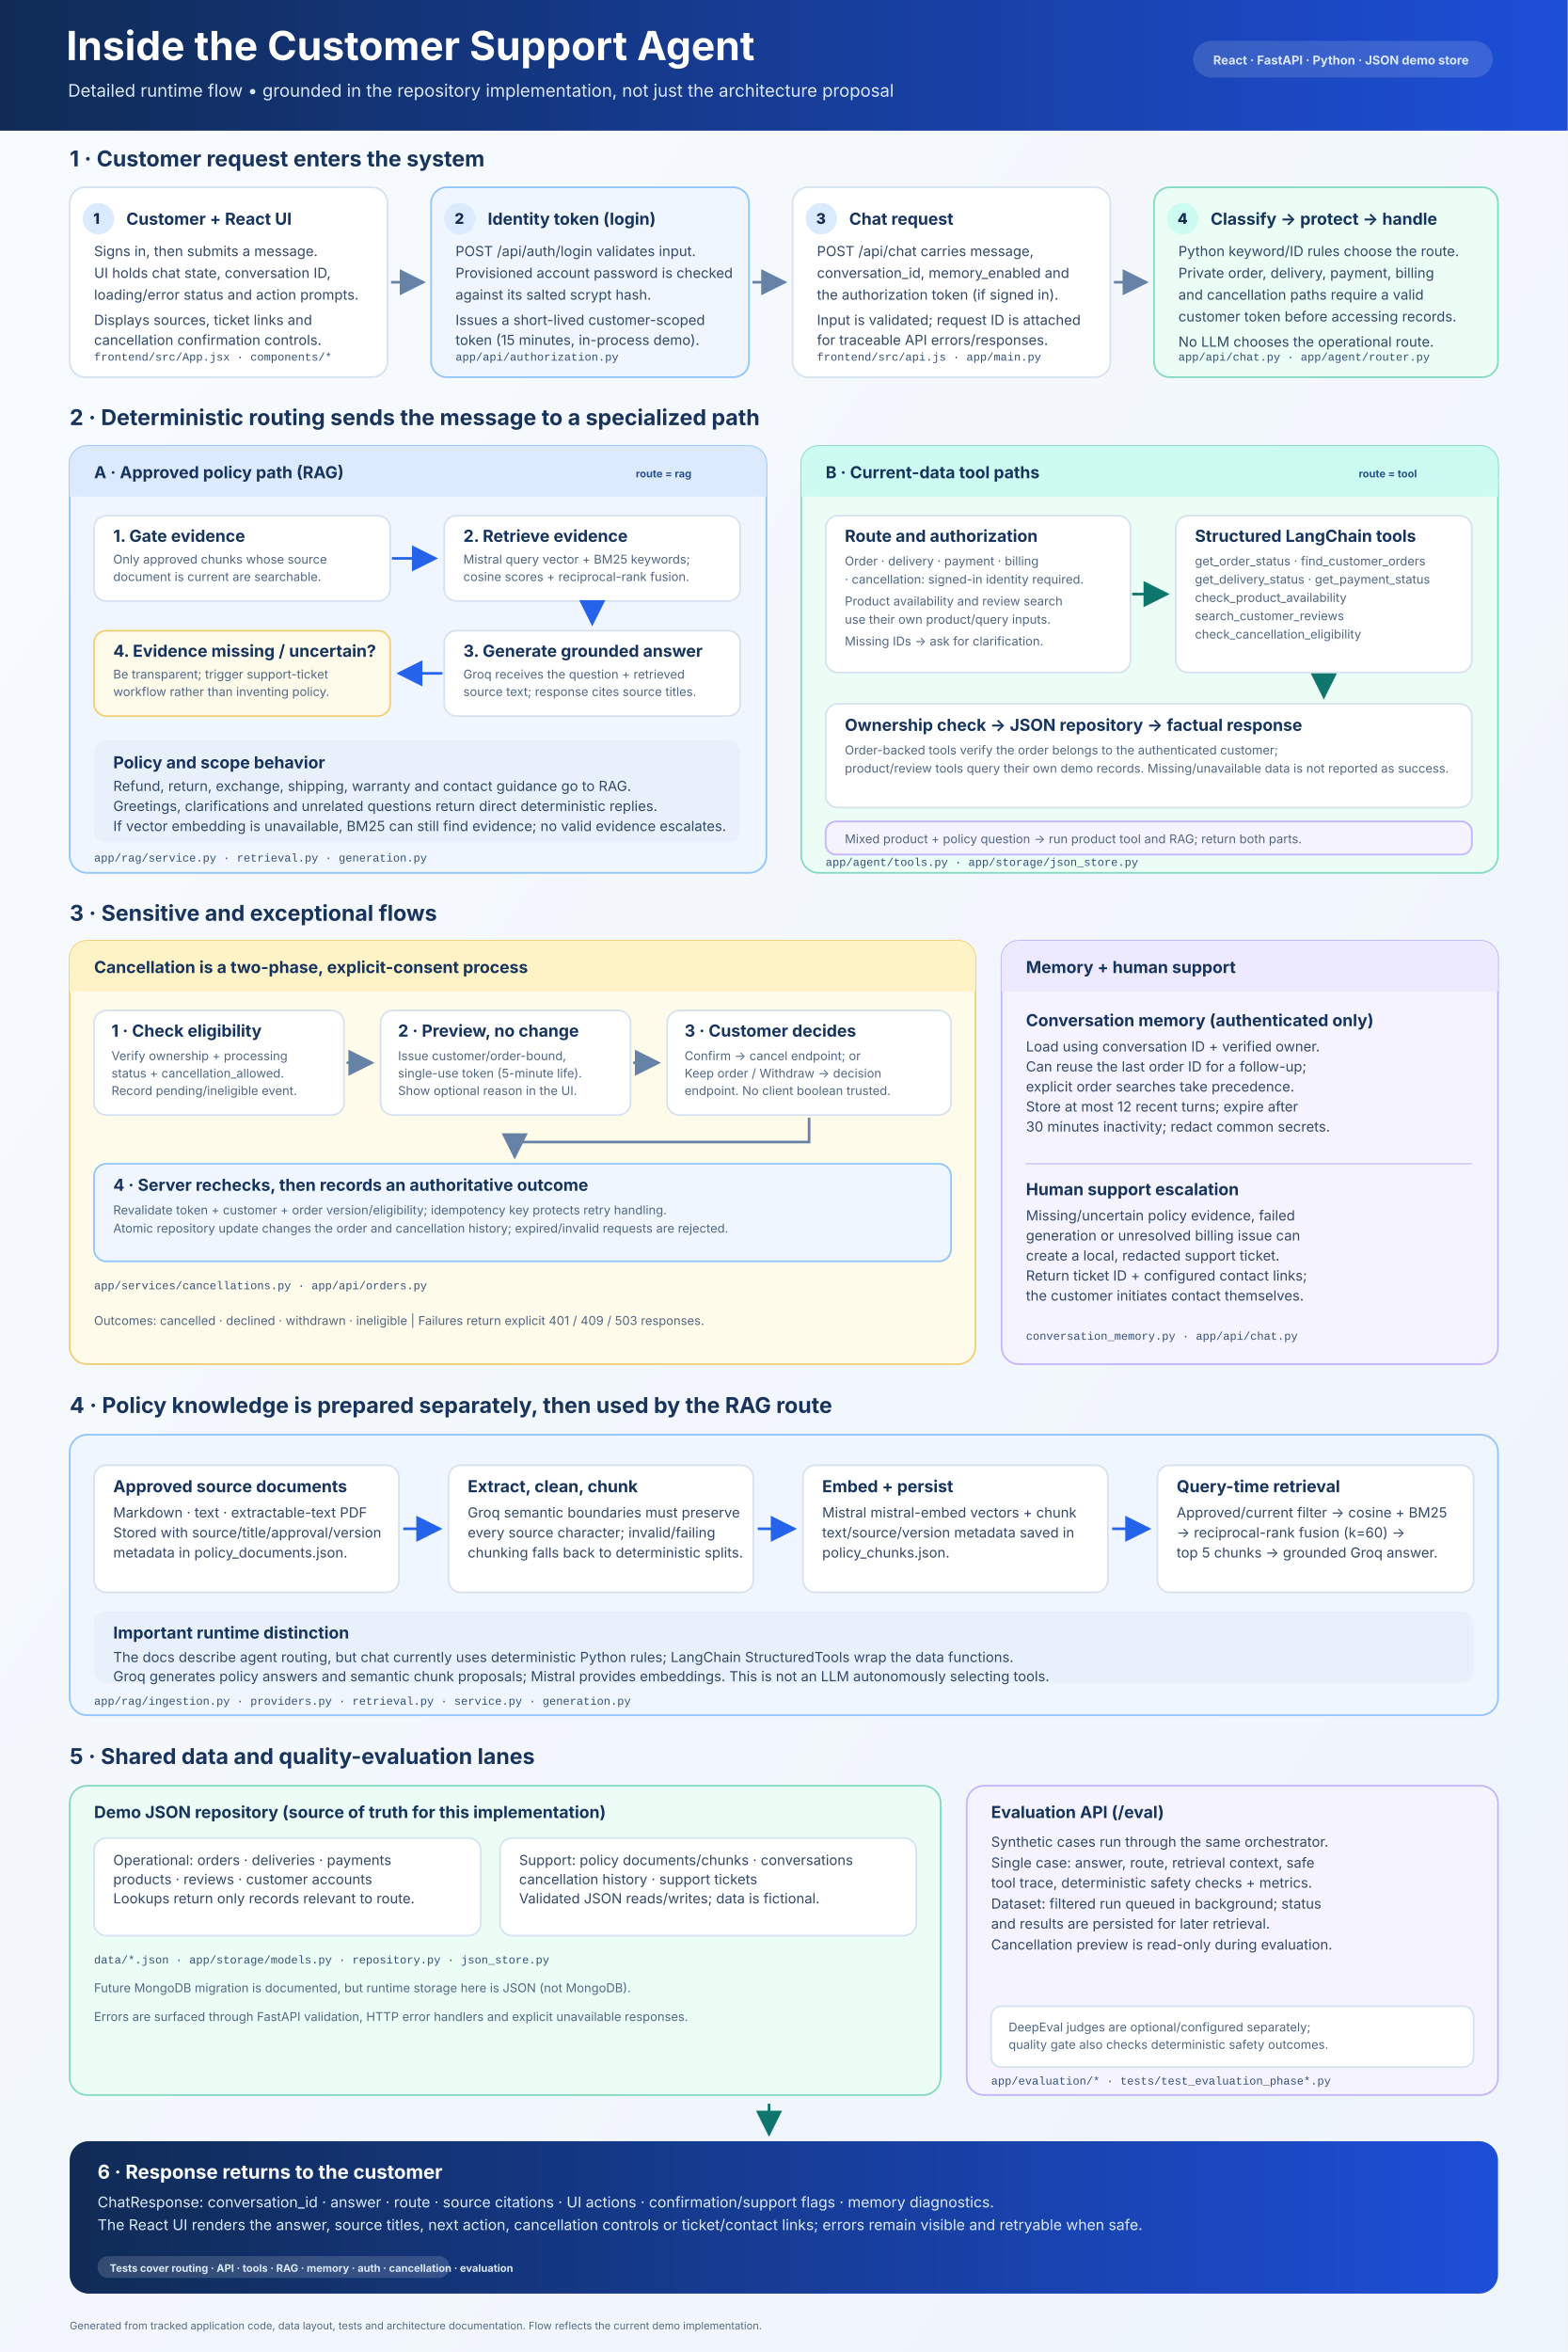
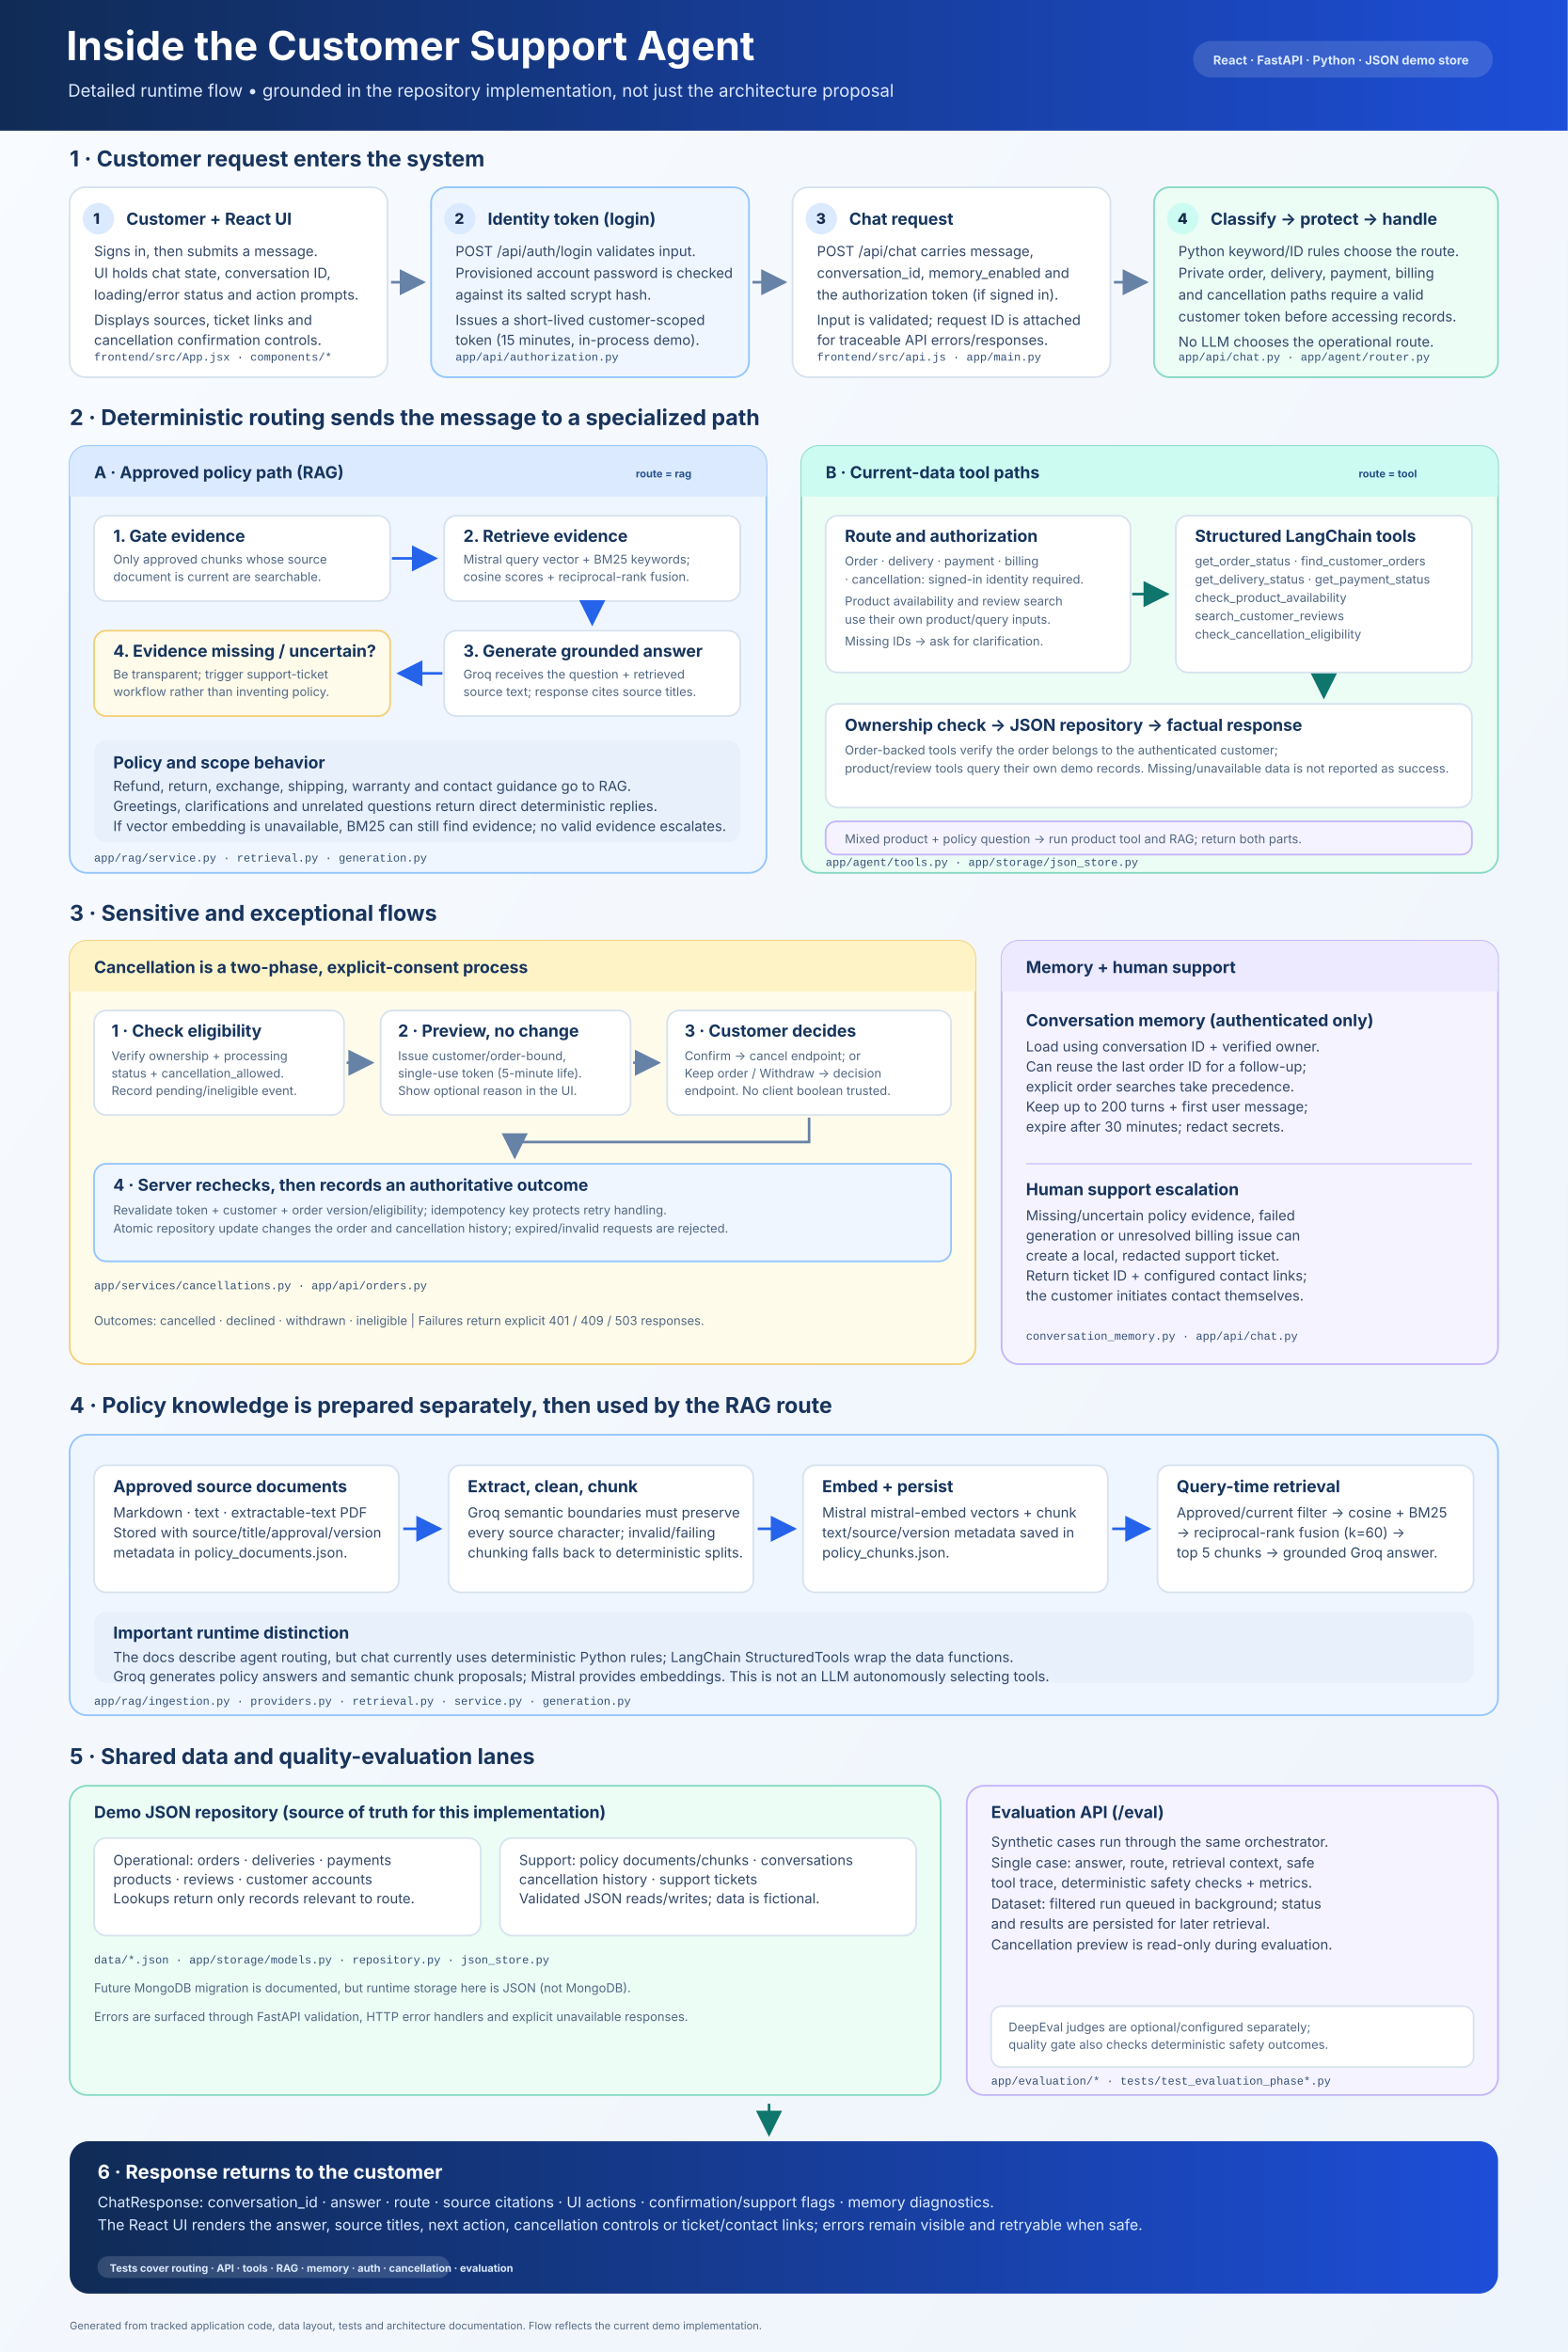
<svg xmlns="http://www.w3.org/2000/svg" width="100%" height="auto" viewBox="0 0 1800 2700" role="img" aria-labelledby="title description">
  <defs>
    <linearGradient id="background" x1="0" y1="0" x2="1" y2="1">
      <stop offset="0" stop-color="#f8fbff" />
      <stop offset="1" stop-color="#eef4fb" />
    </linearGradient>
    <linearGradient id="header" x1="0" y1="0" x2="1" y2="0">
      <stop offset="0" stop-color="#102b55" />
      <stop offset="1" stop-color="#1d4ed8" />
    </linearGradient>
    <marker id="arrow" markerWidth="12" markerHeight="12" refX="10" refY="6" orient="auto">
      <path d="M1 1 L11 6 L1 11 Z" fill="#6682a6" />
    </marker>
    <marker id="arrowBlue" markerWidth="12" markerHeight="12" refX="10" refY="6" orient="auto">
      <path d="M1 1 L11 6 L1 11 Z" fill="#2563eb" />
    </marker>
    <marker id="arrowTeal" markerWidth="12" markerHeight="12" refX="10" refY="6" orient="auto">
      <path d="M1 1 L11 6 L1 11 Z" fill="#0f766e" />
    </marker>
    <style>
      text { font-family: Inter, "Segoe UI", Arial, sans-serif; fill: #172b4d; }
      .title { font-size: 46px; font-weight: 750; fill: #ffffff; }
      .subtitle { font-size: 20px; fill: #dce8ff; }
      .section { font-size: 25px; font-weight: 750; fill: #18345c; }
      .cardtitle { font-size: 19px; font-weight: 700; fill: #16345d; }
      .body { font-size: 16px; fill: #334968; }
      .small { font-size: 14px; fill: #506681; }
      .micro { font-size: 12px; fill: #526882; }
      .mono { font-family: Consolas, "Courier New", monospace; font-size: 13px; fill: #355278; }
      .white { fill: #ffffff; }
      .mutedwhite { fill: #dbeafe; }
      .card { fill: #ffffff; stroke: #d7e2ef; stroke-width: 2; }
      .bluecard { fill: #eff6ff; stroke: #93c5fd; stroke-width: 2; }
      .tealcard { fill: #ecfdf5; stroke: #86d9c2; stroke-width: 2; }
      .ambercard { fill: #fffbeb; stroke: #f3cf75; stroke-width: 2; }
      .purplecard { fill: #f5f3ff; stroke: #c4b5fd; stroke-width: 2; }
      .line { fill: none; stroke: #6682a6; stroke-width: 3; marker-end: url(#arrow); }
      .blueline { fill: none; stroke: #2563eb; stroke-width: 3; marker-end: url(#arrowBlue); }
      .tealline { fill: none; stroke: #0f766e; stroke-width: 3; marker-end: url(#arrowTeal); }
      .dashed { stroke-dasharray: 9 8; }
      .pill { fill: #e8f0fc; }
      .pilltext { font-size: 12px; font-weight: 700; fill: #27518a; }
    </style>
  </defs>
  <rect width="1800" height="2700" fill="url(#background)" />
  <rect x="0" y="0" width="1800" height="150" fill="url(#header)" />
  <text class="title" x="76" y="69">Inside the Customer Support Agent</text>
  <text class="subtitle" x="78" y="111">Detailed runtime flow • grounded in the repository implementation, not just the architecture proposal</text>
  <rect x="1370" y="47" width="344" height="42" rx="21" fill="#ffffff" opacity=".14" />
  <text class="mutedwhite" x="1393" y="74" font-size="14" font-weight="700">React · FastAPI · Python · JSON demo store</text>
  <text class="section" x="80" y="191">1 · Customer request enters the system</text>
  <rect class="card" x="80" y="215" width="365" height="218" rx="18" />
  <circle cx="113" cy="251" r="18" fill="#dbeafe" />
  <text x="107" y="257" font-size="17" font-weight="800" fill="#1d4ed8">1</text>
  <text class="cardtitle" x="145" y="258">Customer + React UI</text>
  <text class="body" x="108" y="294">
    <tspan x="108" dy="0">Signs in, then submits a message.</tspan>
    <tspan x="108" dy="25">UI holds chat state, conversation ID,</tspan>
    <tspan x="108" dy="25">loading/error status and action prompts.</tspan>
    <tspan x="108" dy="29">Displays sources, ticket links and</tspan>
    <tspan x="108" dy="23">cancellation confirmation controls.</tspan>
  </text>
  <text class="mono" x="108" y="414">frontend/src/App.jsx · components/*</text>
  <path class="line" d="M449 324 H486" />
  <rect class="bluecard" x="495" y="215" width="365" height="218" rx="18" />
  <circle cx="528" cy="251" r="18" fill="#dbeafe" />
  <text x="522" y="257" font-size="17" font-weight="800" fill="#1d4ed8">2</text>
  <text class="cardtitle" x="560" y="258">Identity token (login)</text>
  <text class="body" x="523" y="294">
    <tspan x="523" dy="0">POST /api/auth/login validates input.</tspan>
    <tspan x="523" dy="25">Provisioned account password is checked</tspan>
    <tspan x="523" dy="25">against its salted scrypt hash.</tspan>
    <tspan x="523" dy="29">Issues a short-lived customer-scoped</tspan>
    <tspan x="523" dy="23">token (15 minutes, in-process demo).</tspan>
  </text>
  <text class="mono" x="523" y="414">app/api/authorization.py</text>
  <path class="line" d="M864 324 H901" />
  <rect class="card" x="910" y="215" width="365" height="218" rx="18" />
  <circle cx="943" cy="251" r="18" fill="#dbeafe" />
  <text x="937" y="257" font-size="17" font-weight="800" fill="#1d4ed8">3</text>
  <text class="cardtitle" x="975" y="258">Chat request</text>
  <text class="body" x="938" y="294">
    <tspan x="938" dy="0">POST /api/chat carries message,</tspan>
    <tspan x="938" dy="25">conversation_id, memory_enabled and</tspan>
    <tspan x="938" dy="25">the authorization token (if signed in).</tspan>
    <tspan x="938" dy="29">Input is validated; request ID is attached</tspan>
    <tspan x="938" dy="23">for traceable API errors/responses.</tspan>
  </text>
  <text class="mono" x="938" y="414">frontend/src/api.js · app/main.py</text>
  <path class="line" d="M1279 324 H1316" />
  <rect class="tealcard" x="1325" y="215" width="395" height="218" rx="18" />
  <circle cx="1358" cy="251" r="18" fill="#ccfbf1" />
  <text x="1352" y="257" font-size="17" font-weight="800" fill="#0f766e">4</text>
  <text class="cardtitle" x="1390" y="258">Classify → protect → handle</text>
  <text class="body" x="1353" y="294">
    <tspan x="1353" dy="0">Python keyword/ID rules choose the route.</tspan>
    <tspan x="1353" dy="25">Private order, delivery, payment, billing</tspan>
    <tspan x="1353" dy="25">and cancellation paths require a valid</tspan>
    <tspan x="1353" dy="25">customer token before accessing records.</tspan>
    <tspan x="1353" dy="29">No LLM chooses the operational route.</tspan>
  </text>
  <text class="mono" x="1353" y="414">app/api/chat.py · app/agent/router.py</text>
  <text class="section" x="80" y="488">2 · Deterministic routing sends the message to a specialized path</text>
  <rect class="bluecard" x="80" y="512" width="800" height="490" rx="20" />
  <rect x="80" y="512" width="800" height="58" rx="20" fill="#dbeafe" />
  <path d="M80 550 H880 V570 H80 Z" fill="#dbeafe" />
  <text class="cardtitle" x="108" y="549">A · Approved policy path (RAG)</text>
  <text class="pilltext" x="730" y="548">route = rag</text>
  <rect class="card" x="108" y="592" width="340" height="98" rx="14" />
  <text class="cardtitle" x="130" y="622">1. Gate evidence</text>
  <text class="small" x="130" y="647">
    <tspan x="130">Only approved chunks whose source</tspan>
    <tspan x="130" dy="20">document is current are searchable.</tspan>
  </text>
  <path class="blueline" d="M450 641 H500" />
  <rect class="card" x="510" y="592" width="340" height="98" rx="14" />
  <text class="cardtitle" x="532" y="622">2. Retrieve evidence</text>
  <text class="small" x="532" y="647">
    <tspan x="532">Mistral query vector + BM25 keywords;</tspan>
    <tspan x="532" dy="20">cosine scores + reciprocal-rank fusion.</tspan>
  </text>
  <path class="blueline" d="M680 692 V716" />
  <rect class="card" x="510" y="724" width="340" height="98" rx="14" />
  <text class="cardtitle" x="532" y="754">3. Generate grounded answer</text>
  <text class="small" x="532" y="779">
    <tspan x="532">Groq receives the question + retrieved</tspan>
    <tspan x="532" dy="20">source text; response cites source titles.</tspan>
  </text>
  <path class="blueline" d="M508 773 H458" />
  <rect class="ambercard" x="108" y="724" width="340" height="98" rx="14" />
  <text class="cardtitle" x="130" y="754">4. Evidence missing / uncertain?</text>
  <text class="small" x="130" y="779">
    <tspan x="130">Be transparent; trigger support-ticket</tspan>
    <tspan x="130" dy="20">workflow rather than inventing policy.</tspan>
  </text>
  <rect class="pill" x="108" y="850" width="742" height="117" rx="14" />
  <text class="cardtitle" x="130" y="882">Policy and scope behavior</text>
  <text class="body" x="130" y="908">
    <tspan x="130">Refund, return, exchange, shipping, warranty and contact guidance go to RAG.</tspan>
    <tspan x="130" dy="23">Greetings, clarifications and unrelated questions return direct deterministic replies.</tspan>
    <tspan x="130" dy="23">If vector embedding is unavailable, BM25 can still find evidence; no valid evidence escalates.</tspan>
  </text>
  <text class="mono" x="108" y="989">app/rag/service.py · retrieval.py · generation.py</text>
  <rect class="tealcard" x="920" y="512" width="800" height="490" rx="20" />
  <rect x="920" y="512" width="800" height="58" rx="20" fill="#ccfbf1" />
  <path d="M920 550 H1720 V570 H920 Z" fill="#ccfbf1" />
  <text class="cardtitle" x="948" y="549">B · Current-data tool paths</text>
  <text class="pilltext" x="1560" y="548">route = tool</text>
  <rect class="card" x="948" y="592" width="350" height="180" rx="14" />
  <text class="cardtitle" x="970" y="622">Route and authorization</text>
  <text class="small" x="970" y="649">
    <tspan x="970">Order · delivery · payment · billing</tspan>
    <tspan x="970" dy="21">· cancellation: signed-in identity required.</tspan>
    <tspan x="970" dy="25">Product availability and review search</tspan>
    <tspan x="970" dy="21">use their own product/query inputs.</tspan>
    <tspan x="970" dy="25">Missing IDs → ask for clarification.</tspan>
  </text>
  <path class="tealline" d="M1300 682 H1340" />
  <rect class="card" x="1350" y="592" width="340" height="180" rx="14" />
  <text class="cardtitle" x="1372" y="622">Structured LangChain tools</text>
  <text class="small" x="1372" y="649">
    <tspan x="1372">get_order_status · find_customer_orders</tspan>
    <tspan x="1372" dy="21">get_delivery_status · get_payment_status</tspan>
    <tspan x="1372" dy="21">check_product_availability</tspan>
    <tspan x="1372" dy="21">search_customer_reviews</tspan>
    <tspan x="1372" dy="21">check_cancellation_eligibility</tspan>
  </text>
  <path class="tealline" d="M1520 774 V800" />
  <rect class="card" x="948" y="808" width="742" height="119" rx="14" />
  <text class="cardtitle" x="970" y="839">Ownership check → JSON repository → factual response</text>
  <text class="small" x="970" y="866">
    <tspan x="970">Order-backed tools verify the order belongs to the authenticated customer;</tspan>
    <tspan x="970" dy="21">product/review tools query their own demo records. Missing/unavailable data is not reported as success.</tspan>
  </text>
  <rect class="purplecard" x="948" y="943" width="742" height="38" rx="12" />
  <text class="small" x="970" y="968">Mixed product + policy question → run product tool and RAG; return both parts.</text>
  <text class="mono" x="948" y="994">app/agent/tools.py · app/storage/json_store.py</text>
  <text class="section" x="80" y="1057">3 · Sensitive and exceptional flows</text>
  <rect class="ambercard" x="80" y="1080" width="1040" height="486" rx="20" />
  <rect x="80" y="1080" width="1040" height="58" rx="20" fill="#fef3c7" />
  <path d="M80 1118 H1120 V1138 H80 Z" fill="#fef3c7" />
  <text class="cardtitle" x="108" y="1117">Cancellation is a two-phase, explicit-consent process</text>
  <rect class="card" x="108" y="1160" width="287" height="120" rx="14" />
  <text class="cardtitle" x="128" y="1190">1 · Check eligibility</text>
  <text class="small" x="128" y="1217">
    <tspan x="128">Verify ownership + processing</tspan>
    <tspan x="128" dy="20">status + cancellation_allowed.</tspan>
    <tspan x="128" dy="20">Record pending/ineligible event.</tspan>
  </text>
  <path class="line" d="M398 1220 H427" />
  <rect class="card" x="437" y="1160" width="287" height="120" rx="14" />
  <text class="cardtitle" x="457" y="1190">2 · Preview, no change</text>
  <text class="small" x="457" y="1217">
    <tspan x="457">Issue customer/order-bound,</tspan>
    <tspan x="457" dy="20">single-use token (5-minute life).</tspan>
    <tspan x="457" dy="20">Show optional reason in the UI.</tspan>
  </text>
  <path class="line" d="M727 1220 H756" />
  <rect class="card" x="766" y="1160" width="326" height="120" rx="14" />
  <text class="cardtitle" x="786" y="1190">3 · Customer decides</text>
  <text class="small" x="786" y="1217">
    <tspan x="786">Confirm → cancel endpoint; or</tspan>
    <tspan x="786" dy="20">Keep order / Withdraw → decision</tspan>
    <tspan x="786" dy="20">endpoint. No client boolean trusted.</tspan>
  </text>
  <path class="line" d="M929 1283 V1311 H591 V1328" />
  <rect class="bluecard" x="108" y="1336" width="984" height="112" rx="14" />
  <text class="cardtitle" x="130" y="1367">4 · Server rechecks, then records an authoritative outcome</text>
  <text class="small" x="130" y="1394">
    <tspan x="130">Revalidate token + customer + order version/eligibility; idempotency key protects retry handling.</tspan>
    <tspan x="130" dy="21">Atomic repository update changes the order and cancellation history; expired/invalid requests are rejected.</tspan>
  </text>
  <text class="mono" x="108" y="1480">app/services/cancellations.py · app/api/orders.py</text>
  <text class="small" x="108" y="1521">Outcomes: cancelled · declined · withdrawn · ineligible  |  Failures return explicit 401 / 409 / 503 responses.</text>
  <rect class="purplecard" x="1150" y="1080" width="570" height="486" rx="20" />
  <rect x="1150" y="1080" width="570" height="58" rx="20" fill="#ede9fe" />
  <path d="M1150 1118 H1720 V1138 H1150 Z" fill="#ede9fe" />
  <text class="cardtitle" x="1178" y="1117">Memory + human support</text>
  <text class="cardtitle" x="1178" y="1178">Conversation memory (authenticated only)</text>
  <text class="body" x="1178" y="1207">
    <tspan x="1178">Load using conversation ID + verified owner.</tspan>
    <tspan x="1178" dy="23">Can reuse the last order ID for a follow-up;</tspan>
    <tspan x="1178" dy="23">explicit order searches take precedence.</tspan>
-     <tspan x="1178" dy="23">Store at most 12 recent turns; expire after</tspan>
-     <tspan x="1178" dy="23">30 minutes inactivity; redact common secrets.</tspan>
+     <tspan x="1178" dy="23">Keep up to 200 turns + first user message;</tspan>
+     <tspan x="1178" dy="23">expire after 30 minutes; redact secrets.</tspan>
  </text>
  <line x1="1178" y1="1336" x2="1690" y2="1336" stroke="#d7ccfa" stroke-width="2" />
  <text class="cardtitle" x="1178" y="1372">Human support escalation</text>
  <text class="body" x="1178" y="1401">
    <tspan x="1178">Missing/uncertain policy evidence, failed</tspan>
    <tspan x="1178" dy="23">generation or unresolved billing issue can</tspan>
    <tspan x="1178" dy="23">create a local, redacted support ticket.</tspan>
    <tspan x="1178" dy="23">Return ticket ID + configured contact links;</tspan>
    <tspan x="1178" dy="23">the customer initiates contact themselves.</tspan>
  </text>
  <text class="mono" x="1178" y="1538">conversation_memory.py · app/api/chat.py</text>
  <text class="section" x="80" y="1622">4 · Policy knowledge is prepared separately, then used by the RAG route</text>
  <rect class="bluecard" x="80" y="1647" width="1640" height="322" rx="20" />
  <rect class="card" x="108" y="1682" width="350" height="146" rx="14" />
  <text class="cardtitle" x="130" y="1713">Approved source documents</text>
  <text class="body" x="130" y="1742">
    <tspan x="130">Markdown · text · extractable-text PDF</tspan>
    <tspan x="130" dy="23">Stored with source/title/approval/version</tspan>
    <tspan x="130" dy="23">metadata in policy_documents.json.</tspan>
  </text>
  <path class="blueline" d="M463 1755 H505" />
  <rect class="card" x="515" y="1682" width="350" height="146" rx="14" />
  <text class="cardtitle" x="537" y="1713">Extract, clean, chunk</text>
  <text class="body" x="537" y="1742">
    <tspan x="537">Groq semantic boundaries must preserve</tspan>
    <tspan x="537" dy="23">every source character; invalid/failing</tspan>
    <tspan x="537" dy="23">chunking falls back to deterministic splits.</tspan>
  </text>
  <path class="blueline" d="M870 1755 H912" />
  <rect class="card" x="922" y="1682" width="350" height="146" rx="14" />
  <text class="cardtitle" x="944" y="1713">Embed + persist</text>
  <text class="body" x="944" y="1742">
    <tspan x="944">Mistral mistral-embed vectors + chunk</tspan>
    <tspan x="944" dy="23">text/source/version metadata saved in</tspan>
    <tspan x="944" dy="23">policy_chunks.json.</tspan>
  </text>
  <path class="blueline" d="M1277 1755 H1319" />
  <rect class="card" x="1329" y="1682" width="363" height="146" rx="14" />
  <text class="cardtitle" x="1351" y="1713">Query-time retrieval</text>
  <text class="body" x="1351" y="1742">
    <tspan x="1351">Approved/current filter → cosine + BM25</tspan>
    <tspan x="1351" dy="23">→ reciprocal-rank fusion (k=60) →</tspan>
    <tspan x="1351" dy="23">top 5 chunks → grounded Groq answer.</tspan>
  </text>
  <rect class="pill" x="108" y="1850" width="1584" height="82" rx="14" />
  <text class="cardtitle" x="130" y="1881">Important runtime distinction</text>
  <text class="body" x="130" y="1908">
    <tspan x="130">The docs describe agent routing, but chat currently uses deterministic Python rules; LangChain StructuredTools wrap the data functions.</tspan>
    <tspan x="130" dy="22">Groq generates policy answers and semantic chunk proposals; Mistral provides embeddings. This is not an LLM autonomously selecting tools.</tspan>
  </text>
  <text class="mono" x="108" y="1957">app/rag/ingestion.py · providers.py · retrieval.py · service.py · generation.py</text>
  <text class="section" x="80" y="2025">5 · Shared data and quality-evaluation lanes</text>
  <rect class="tealcard" x="80" y="2050" width="1000" height="355" rx="20" />
  <text class="cardtitle" x="108" y="2087">Demo JSON repository (source of truth for this implementation)</text>
  <rect class="card" x="108" y="2110" width="444" height="112" rx="14" />
  <text class="body" x="130" y="2141">
    <tspan x="130">Operational: orders · deliveries · payments</tspan>
    <tspan x="130" dy="22">products · reviews · customer accounts</tspan>
    <tspan x="130" dy="22">Lookups return only records relevant to route.</tspan>
  </text>
  <rect class="card" x="574" y="2110" width="478" height="112" rx="14" />
  <text class="body" x="596" y="2141">
    <tspan x="596">Support: policy documents/chunks · conversations</tspan>
    <tspan x="596" dy="22">cancellation history · support tickets</tspan>
    <tspan x="596" dy="22">Validated JSON reads/writes; data is fictional.</tspan>
  </text>
  <text class="mono" x="108" y="2254">data/*.json · app/storage/models.py · repository.py · json_store.py</text>
  <text class="small" x="108" y="2287">Future MongoDB migration is documented, but runtime storage here is JSON (not MongoDB).</text>
  <text class="small" x="108" y="2320">Errors are surfaced through FastAPI validation, HTTP error handlers and explicit unavailable responses.</text>
  <rect class="purplecard" x="1110" y="2050" width="610" height="355" rx="20" />
  <text class="cardtitle" x="1138" y="2087">Evaluation API (/eval)</text>
  <text class="body" x="1138" y="2120">
    <tspan x="1138">Synthetic cases run through the same orchestrator.</tspan>
    <tspan x="1138" dy="24">Single case: answer, route, retrieval context, safe</tspan>
    <tspan x="1138" dy="23">tool trace, deterministic safety checks + metrics.</tspan>
    <tspan x="1138" dy="24">Dataset: filtered run queued in background; status</tspan>
    <tspan x="1138" dy="23">and results are persisted for later retrieval.</tspan>
    <tspan x="1138" dy="24">Cancellation preview is read-only during evaluation.</tspan>
  </text>
  <rect class="card" x="1138" y="2303" width="554" height="70" rx="12" />
  <text class="small" x="1158" y="2332">
    <tspan x="1158">DeepEval judges are optional/configured separately;</tspan>
    <tspan x="1158" dy="20">quality gate also checks deterministic safety outcomes.</tspan>
  </text>
  <text class="mono" x="1138" y="2393">app/evaluation/* · tests/test_evaluation_phase*.py</text>
  <path class="tealline" d="M883 2415 V2450" />
  <rect x="80" y="2458" width="1640" height="175" rx="22" fill="url(#header)" />
  <text class="white" x="112" y="2501" font-size="22" font-weight="750">6 · Response returns to the customer</text>
  <text class="mutedwhite" x="112" y="2534" font-size="17">
    <tspan x="112">ChatResponse: conversation_id · answer · route · source citations · UI actions · confirmation/support flags · memory diagnostics.</tspan>
    <tspan x="112" dy="26">The React UI renders the answer, source titles, next action, cancellation controls or ticket/contact links; errors remain visible and retryable when safe.</tspan>
  </text>
  <rect x="112" y="2590" width="404" height="25" rx="12" fill="#ffffff" opacity=".15" />
  <text class="mutedwhite" x="126" y="2608" font-size="12" font-weight="700">Tests cover routing · API · tools · RAG · memory · auth · cancellation · evaluation</text>
  <text class="micro" x="80" y="2674">Generated from tracked application code, data layout, tests and architecture documentation. Flow reflects the current demo implementation.</text>
</svg>
